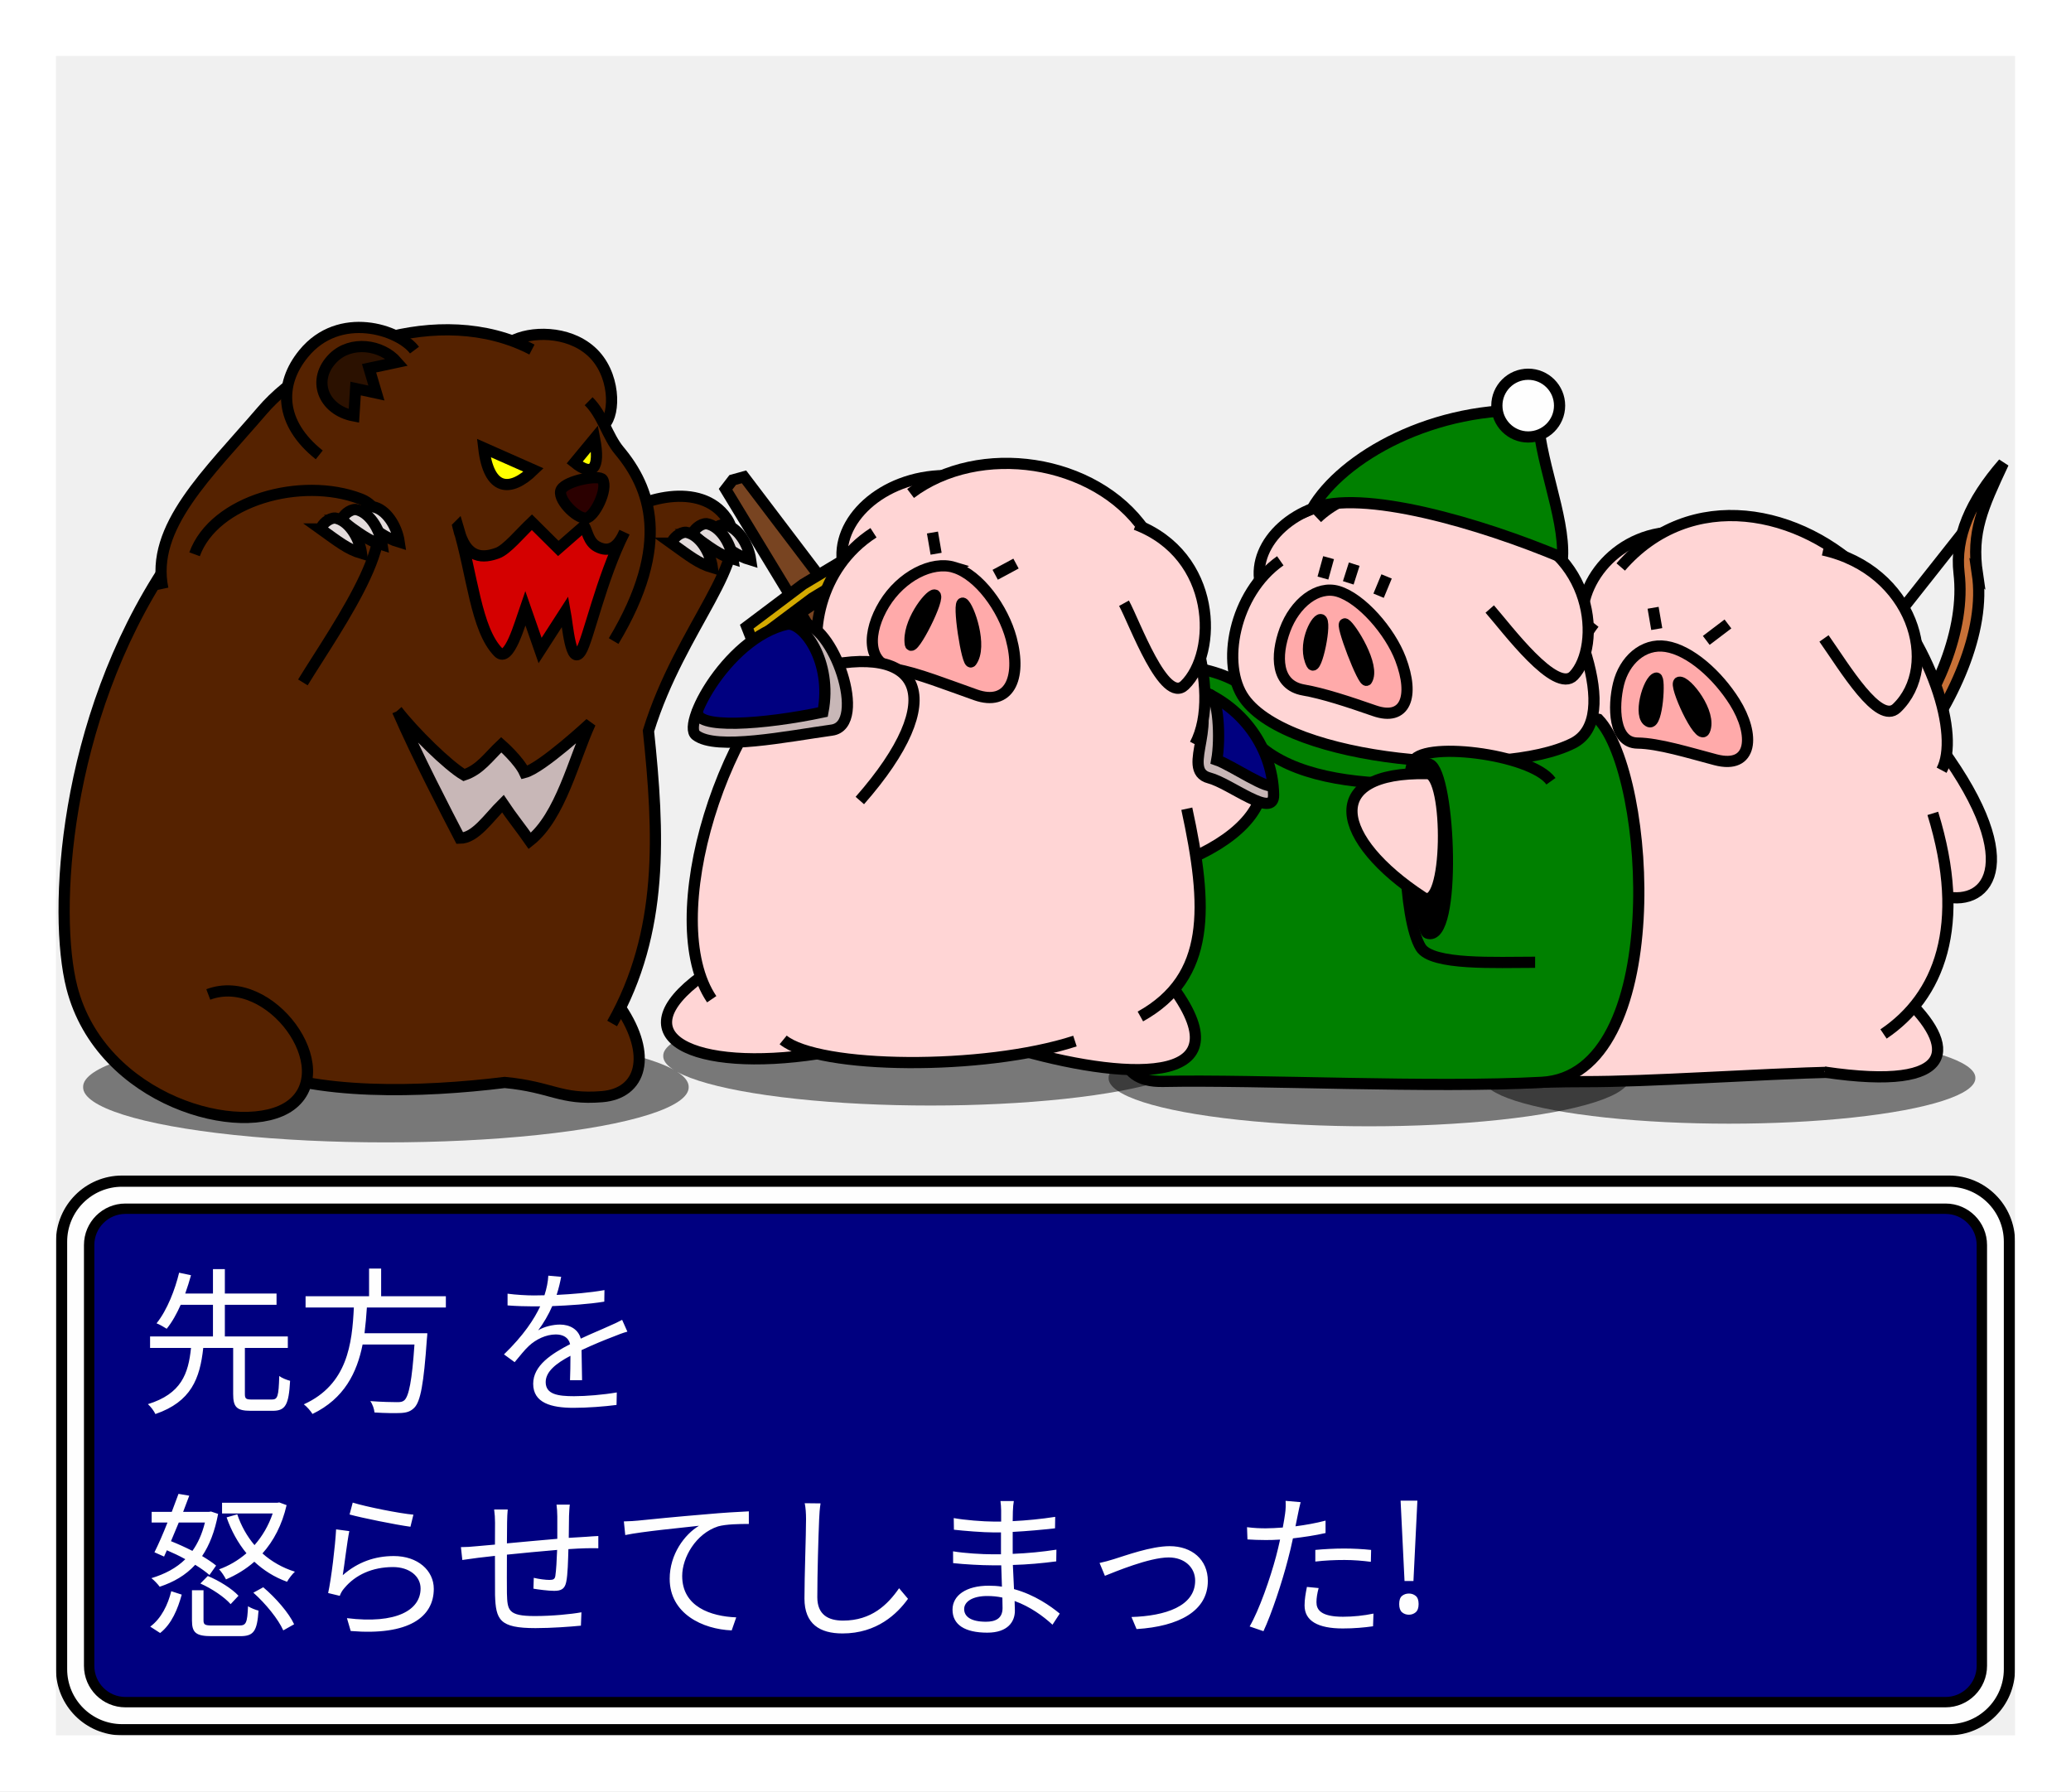
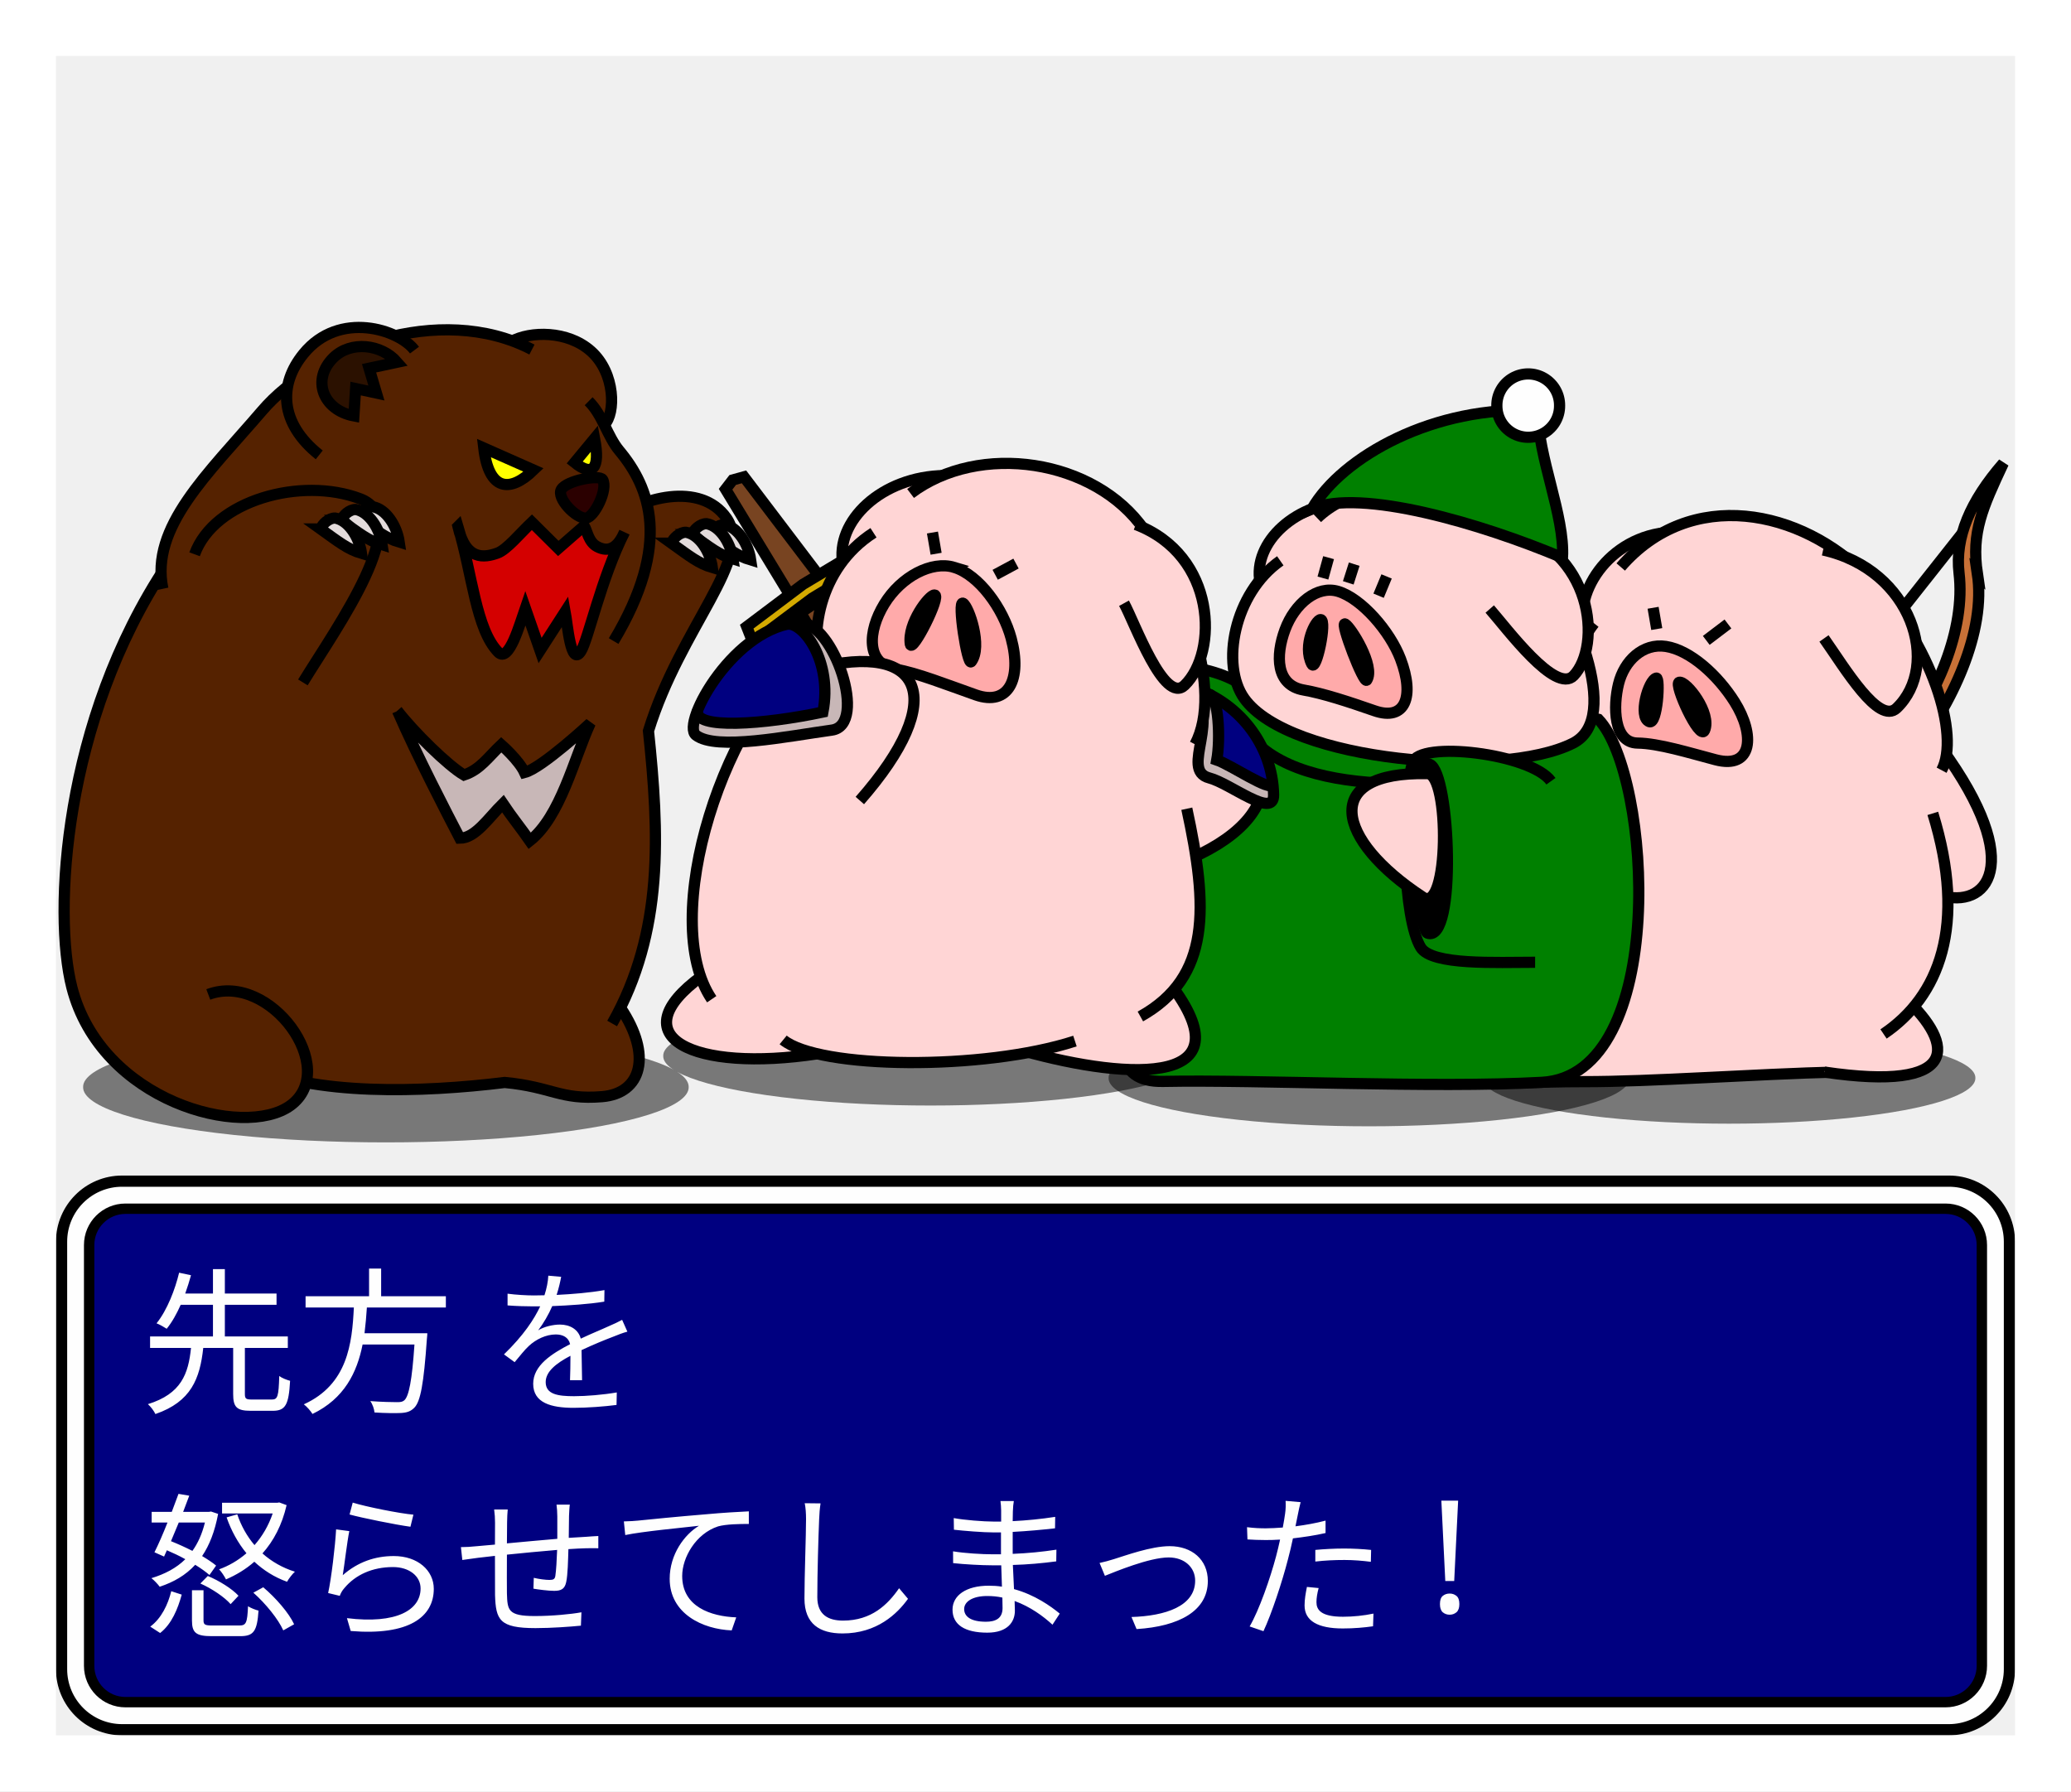
<svg xmlns="http://www.w3.org/2000/svg" width="370" height="320" id="svg3172" version="1.1">
  <defs id="defs3174" />
  <g id="layer1" transform="translate(0,-732.3622)" style="display:none">
    <path style="fill:none;stroke:#0000ff;stroke-width:1px;stroke-linecap:butt;stroke-linejoin:miter;stroke-opacity:1;display:inline" d="M 10,1042.362 360,742.362" id="path3025" />
    <path style="fill:none;stroke:#0000ff;stroke-width:1px;stroke-linecap:butt;stroke-linejoin:miter;stroke-opacity:1;display:inline" d="M 10,742.362 360,1042.362" id="path3027" />
    <path style="fill:none;stroke:#ff0000;stroke-width:1px;stroke-linecap:butt;stroke-linejoin:miter;stroke-opacity:1;display:inline" d="m 10,732.362 0,320" id="path3006" />
    <path style="fill:none;stroke:#ff0000;stroke-width:1px;stroke-linecap:butt;stroke-linejoin:miter;stroke-opacity:1;display:inline" d="m 360,732.362 0,320" id="path3010" />
    <path style="fill:none;stroke:#ff0000;stroke-width:1px;stroke-linecap:butt;stroke-linejoin:miter;stroke-opacity:1;display:inline" d="m 0,742.362 370,3e-5" id="path3016" />
    <path style="fill:none;stroke:#ff0000;stroke-width:1px;stroke-linecap:butt;stroke-linejoin:miter;stroke-opacity:1;display:inline" d="m 0,1042.362 370,0" id="path3018" />
  </g>
  <g id="layer3">
    <path style="opacity:0.5;fill:#000000;fill-opacity:1;stroke:none" id="path7296" d="m 123.037,195.196 a 54.094,8.839 0 1 1 -108.187,0 54.094,8.839 0 1 1 108.187,0 z" transform="matrix(1,0,0,1.113137,0,-23.08387)" />
    <path transform="matrix(0.8827926,0,0,0.9977694,105.3822,-6.125032)" style="opacity:0.5;fill:#000000;fill-opacity:1;stroke:none" id="path7296-7" d="m 123.037,195.196 a 54.094,8.839 0 1 1 -108.187,0 54.094,8.839 0 1 1 108.187,0 z" />
    <path transform="matrix(0.8602746,0,0,0.9723186,185.2826,2.78075)" style="opacity:0.5;fill:#000000;fill-opacity:1;stroke:none" id="path7296-7-8" d="m 123.037,195.196 a 54.094,8.839 0 1 1 -108.187,0 54.094,8.839 0 1 1 108.187,0 z" />
    <path transform="matrix(0.8134717,0,0,0.91942,252.8311,13.10632)" style="opacity:0.5;fill:#000000;fill-opacity:1;stroke:none" id="path7296-7-1" d="m 123.037,195.196 a 54.094,8.839 0 1 1 -108.187,0 54.094,8.839 0 1 1 108.187,0 z" />
    <g id="g11726-5" transform="matrix(0.6856328,0,0,0.6856328,-494.5614,-199.7352)" style="stroke-width:2.917;display:inline">
      <g style="stroke-width:2.66;display:inline" transform="matrix(1.054654,0.3008821,-0.3008821,1.054654,771.4795,252.104)" id="g4233-3-0">
        <path style="fill:none;stroke:#000000;stroke-width:2.66;stroke-linecap:butt;stroke-linejoin:miter;stroke-opacity:1" d="M 450.5,37 409.5,136.5" id="path4231-9-9" />
        <path style="fill:#c87137;stroke:#000000;stroke-width:2.66;stroke-linecap:butt;stroke-linejoin:miter;stroke-opacity:1" d="m 455.007,49.121 c -4.127,-9.101 -3.12,-15.435 -1.274,-26.969 -5.133,10.932 -6.226,20.164 -2.964,27.998 10.424,25.034 -8.823,67.678 -27.845,75.006 -9.804,3.777 -17.733,8.319 -17.999,21.738 2.7,-8.557 9.879,-14.941 19.086,-17.658 20.329,-5.998 42.342,-55.094 30.995,-80.115 z" id="path3156-1-7-3-4" />
      </g>
      <path id="path5091-2-40-9-2-1-3-7-0-7" d="m 1227.635,485.28 -70.915,-55.312 c -16.277,0.846 -26.424,16.621 -22.021,27.45 l -6,44.147 c -11.448,13.232 -25.735,44.755 -19.845,59.448 -14.054,15.691 1.208,12.071 24.922,12.124 17.986,0.04 44.06,-1.963 67.019,-2.529" style="fill:#ffd5d5;stroke:#000000;stroke-width:2.917;stroke-linecap:butt;stroke-linejoin:miter;stroke-opacity:1;display:inline" />
      <path id="path5099-5-7-3-4-8-8" d="m 1132.203,478.809 c -37.734,20.941 -19.449,64.391 6.417,56.209 2.809,-0.888 0.839,-3.553 1.79,-4.72 1.236,-1.518 3.227,-0.273 3.578,-2.345 0.374,-2.203 -3.907,-11.216 -7.723,-14.503" style="fill:#ffd5d5;stroke:none;display:inline" />
      <path id="path5103-5-8-3-8-4-3" d="m 1139.94,518.005 c -6.248,-2.076 -14.474,15.129 -9.017,17.78 0,0 5.239,0.322 7.826,-1.052 2.58,-1.37 0.839,-3.553 1.79,-4.72 1.236,-1.518 3.227,-0.273 3.578,-2.345 0.374,-2.203 -4.178,-9.664 -4.178,-9.664 z" style="fill:#ffaaaa;stroke:none;display:inline" />
      <path id="path5099-5-7-8-9-5" d="m 1132.095,478.804 c -37.326,21.423 -19.283,64.308 6.417,56.209 2.81,-0.885 0.839,-3.553 1.79,-4.72 1.236,-1.518 3.227,-0.273 3.578,-2.345 0.374,-2.203 -3.907,-11.216 -7.723,-14.503" style="fill:none;stroke:#000000;stroke-width:2.917;stroke-linecap:butt;stroke-linejoin:miter;stroke-opacity:1;display:inline" />
      <path id="path5103-5-8-2-6-1" d="m 1130.686,536.065 c -5.457,-2.651 2.768,-19.856 9.017,-17.78" style="fill:none;stroke:#000000;stroke-width:2.917;stroke-linecap:butt;stroke-linejoin:miter;stroke-opacity:1;display:inline" />
      <path id="path3327-4-8-6-9-8-0-6-3-2" d="m 1225.012,483.318 c 24.578,32.036 14.677,44.291 3.018,41.555 l -10.34,26.433 c 13.182,12.306 14.464,24.578 -20.959,19.34" style="fill:#ffd5d5;stroke:#000000;stroke-width:2.917;stroke-linecap:butt;stroke-linejoin:miter;stroke-opacity:1;display:inline" />
      <path id="path12515-7-84-0" d="m 1143.639,439.039 c 18.17,-20.999 47.063,-15.171 64.397,2.702 16.9,17.425 24.039,41.236 19.221,50.257" style="fill:#ffd5d5;stroke:#000000;stroke-width:2.917;stroke-linecap:butt;stroke-linejoin:miter;stroke-opacity:1;display:inline" />
      <path id="path4041-7-5-6-0-1" d="m 1137.17,492.442 c -9.588,-10.078 -9.009,-27.831 -0.47,-38.718" style="fill:#ffd5d5;stroke:#000000;stroke-width:2.917;stroke-linecap:butt;stroke-linejoin:miter;stroke-opacity:1;display:inline" />
      <path id="path5095-5-4-8-5-1-1-1-7-6" d="m 1152.074,449.672 0.954,5.542" style="fill:none;stroke:#000000;stroke-width:2.917;stroke-linecap:butt;stroke-linejoin:miter;stroke-opacity:1;display:inline" />
      <path id="path5097-5-8-8-5-1-2-4-6-4" d="m 1171.576,453.885 -5.65,4.285" style="fill:none;stroke:#000000;stroke-width:2.917;stroke-linecap:butt;stroke-linejoin:miter;stroke-opacity:1;display:inline" />
      <path id="path5099-1-8-2-7-5-0-2-3-0" d="m 1196.376,434.611 c 23.376,5.195 30.721,30.14 19.174,41.202 -4.681,4.485 -13.555,-10.518 -18.945,-18.153" style="fill:#ffd5d5;stroke:#000000;stroke-width:2.917;stroke-linecap:butt;stroke-linejoin:miter;stroke-opacity:1;display:inline" />
      <path id="path5101-7-2-4-1-2-1-3-6-6" d="m 1155.408,459.74 c 6.354,0.976 13.529,7.504 17.889,14.433 5.407,8.594 4.785,17.654 -4.957,15.095 -6.943,-1.823 -14.807,-4.281 -20.333,-4.348 -6.29,-0.076 -6.358,-9.607 -4.943,-15.401 1.48,-6.062 6.373,-10.696 12.345,-9.779 z" style="fill:#ffaaaa;stroke:#000000;stroke-width:2.917;stroke-linecap:butt;stroke-linejoin:miter;stroke-opacity:1;display:inline" />
      <path id="path5105-1-4-55-1-28-76-6-2-1-1" d="m 1165.484,481.61 c -1.254,2.919 -8.16,-12.211 -6.605,-12.538 1.873,-0.394 8.523,8.073 6.605,12.538 z" style="fill:#000000;stroke:#000000;stroke-width:2.917;display:inline" />
      <path id="path5107-1-5-1-5-1-4-2-5-8" d="m 1152.93,467.985 c 1.007,-0.22 0.295,12.177 -1.833,11.369 -3.042,-1.155 -0.258,-10.912 1.833,-11.369 z" style="fill:#000000;stroke:#000000;stroke-width:2.917;display:inline" />
      <path id="path11055-9" d="m 1212.12,560.715 c 14.435,-9.717 21.869,-28.172 12.84,-57.476" style="fill:#ffd5d5;stroke:#000000;stroke-width:2.917;stroke-linecap:butt;stroke-linejoin:miter;stroke-opacity:1;display:inline" />
    </g>
    <g id="g11681-8" transform="matrix(0.7034502,0,0,0.7034502,-460.8241,-253.4746)" style="stroke-width:2.843;display:inline">
      <path id="path3429-5-9-4" d="m 973.035,536.701 c -5.068,-7.053 -26.023,-9.841 -29.015,-4.67 -3.588,6.201 -8.496,39.67 -4.054,46.881 2.832,4.596 16.092,5.513 27.289,9.483" style="fill:#008000;stroke:#000000;stroke-width:2.843;stroke-linecap:butt;stroke-linejoin:miter;stroke-opacity:1;display:inline" />
      <path id="path3125-1-4-7-4-4-3-8-4-1-1" d="m 948.418,532.407 c -7.06,-3.049 -9.132,43.425 -6.744,42.872 7.046,-1.632 11.931,-40.632 6.744,-42.872 z" style="fill:#000000;stroke:#000000;stroke-width:2.843;stroke-linecap:butt;stroke-linejoin:miter;stroke-opacity:1;display:inline" />
      <path id="path3125-1-4-7-4-4-3-8-2-4" d="m 947.204,535.209 c -21.45,-2.578 -24.071,11.555 -4.288,31.586 5.608,5.678 9.898,-30.911 4.288,-31.586 z" style="fill:#ffd5d5;stroke:#000000;stroke-width:2.843;stroke-linecap:butt;stroke-linejoin:miter;stroke-opacity:1;display:inline" />
      <path id="path4982-5-1-3" d="m 998.715,487.523 c -14.568,0.182 -25.537,10.559 -23.596,20.748" style="fill:#ffd5d5;stroke:#000000;stroke-width:2.843;stroke-linecap:butt;stroke-linejoin:miter;stroke-opacity:1;display:inline" />
      <path id="path4986-2-5-9" d="m 959.033,564.666 c -4.146,27.781 -34.186,70.801 -8.536,70.288 24.161,-0.483 68.385,1.759 96.195,0.231 32.475,-1.785 27.84,-78.002 14.378,-92.175 l -87.039,-18.319" style="fill:#008000;stroke:#000000;stroke-width:2.843;stroke-linecap:butt;stroke-linejoin:miter;stroke-opacity:1;display:inline" />
      <path id="path3107-4-7-3-6-8" d="m 989.618,491.887 c 14.122,-13.477 44.043,-8.249 55.481,8.276 9.204,13.297 22.301,42.44 9.484,48.905 -18.346,9.253 -72.065,4.686 -83.485,-11.371 -6.06,-8.52 -2.609,-26.712 9.153,-34.95" style="fill:#ffd5d5;stroke:#000000;stroke-width:2.843;stroke-linecap:butt;stroke-linejoin:miter;stroke-opacity:1;display:inline" />
      <path id="path3109-0-9-1-7-8" d="m 994.964,510.519 c -5.315,-1.611 -11.057,3.033 -13.532,9.765 -2.394,6.513 -2.343,14.047 4.742,15.274 4.969,0.861 11.375,2.966 17.983,5.265 7.851,2.731 10.262,-3.597 6.634,-13.152 -2.673,-7.04 -9.884,-15.35 -15.827,-17.152 z" style="fill:#ffaaaa;stroke:#000000;stroke-width:2.843;stroke-linecap:butt;stroke-linejoin:miter;stroke-opacity:1;display:inline" />
      <path id="path3111-9-3-2-7-0" d="m 992.513,501.947 -1.433,5.182" style="fill:none;stroke:#000000;stroke-width:2.843;stroke-linecap:butt;stroke-linejoin:miter;stroke-opacity:1;display:inline" />
      <path id="path3113-4-19-3-2-8" d="m 1007.249,506.715 -2.031,4.897" style="fill:none;stroke:#000000;stroke-width:2.843;stroke-linecap:butt;stroke-linejoin:miter;stroke-opacity:1;display:inline" />
      <path id="path3115-8-8-3-2-7" d="m 990.51,517.671 c -1.233,-0.083 -4.692,6.602 -2.255,11.312 1.131,2.187 3.916,-11.201 2.255,-11.312 z" style="fill:#000000;stroke:#000000;stroke-width:2.843;stroke-linecap:butt;stroke-linejoin:miter;stroke-opacity:1;display:inline" />
      <path id="path3117-8-6-4-9-7" d="m 996.733,518.79 c 1.413,0.773 7.715,10.734 5.481,14.256 -0.755,1.191 -6.979,-15.076 -5.481,-14.256 z" style="fill:#000000;stroke:#000000;stroke-width:2.843;stroke-linecap:butt;stroke-linejoin:miter;stroke-opacity:1;display:inline" />
      <path id="path3127-2-5-1-4-8" d="m 1037.005,493.823 c 23.103,5.967 24.881,30.614 17.762,38.081 -4.584,4.807 -16.959,-11.957 -21.323,-16.913" style="fill:#ffd5d5;stroke:#000000;stroke-width:2.843;stroke-linecap:butt;stroke-linejoin:miter;stroke-opacity:1;display:inline" />
      <path id="path3111-9-3-2-7-5-3" d="m 999.028,503.602 -1.511,4.742" style="fill:none;stroke:#000000;stroke-width:2.843;stroke-linecap:butt;stroke-linejoin:miter;stroke-opacity:1;display:inline" />
      <path id="path3113-4-19-3-2-5-8" d="m 1044.021,556.612 c -18.46,2.827 -61.213,7.918 -73.246,-11.896" style="fill:none;stroke:#000000;stroke-width:2.843;stroke-linecap:butt;stroke-linejoin:miter;stroke-opacity:1;display:inline" />
      <path id="path3429-5-3" d="m 1048.992,558.724 c -5.068,-7.053 -33.619,-10.439 -35.172,-4.67 -3.148,11.699 -2.339,39.67 2.103,46.881 2.832,4.596 19.171,3.754 29.048,3.765" style="fill:#008000;stroke:#000000;stroke-width:2.843;stroke-linecap:butt;stroke-linejoin:miter;stroke-opacity:1;display:inline" />
      <path id="path3125-1-4-7-4-4-3-8-4-7" d="m 1018.218,554.43 c -9.039,-3.709 -2.886,42.023 -0.587,42.872 7.486,2.766 5.814,-40.727 0.587,-42.872 z" style="fill:#000000;stroke:#000000;stroke-width:2.843;stroke-linecap:butt;stroke-linejoin:miter;stroke-opacity:1;display:inline" />
      <path id="path3125-1-4-7-4-4-3-8-1" d="m 1017.665,556.792 c -27.387,-0.599 -23.411,16.833 -1.209,31.366 6.677,4.371 6.858,-31.242 1.209,-31.366 z" style="fill:#ffd5d5;stroke:#000000;stroke-width:2.843;stroke-linecap:butt;stroke-linejoin:miter;stroke-opacity:1;display:inline" />
      <path style="fill:#008000;stroke:#000000;stroke-width:2.843;stroke-linecap:butt;stroke-linejoin:miter;stroke-opacity:1;display:inline" d="m 1051.927,501.972 c -20.71,-8.735 -51.301,-17.682 -63.638,-12.415 7.645,-13.22 31.064,-26.438 57.332,-24.937 0.038,11.831 6.912,26.612 6.307,37.352 z" id="path3487-6-0-0" />
-       <path style="fill:#fefefe;fill-opacity:1;stroke:#000000;stroke-width:3.387;stroke-linecap:round;stroke-miterlimit:4;stroke-opacity:1;stroke-dasharray:none;stroke-dashoffset:0;display:inline" id="path3489-5-8-7" d="m 688.995,963.115 c 0,5.24 -4.248,9.488 -9.488,9.488 -5.24,0 -9.488,-4.248 -9.488,-9.488 0,-5.24 4.248,-9.488 9.488,-9.488 5.24,0 9.488,4.248 9.488,9.488 z" transform="matrix(-0.839447,0,0,0.839447,1613.628,-345.1519)" />
+       <path style="fill:#fefefe;fill-opacity:1;stroke:#000000;stroke-width:3.387;stroke-linecap:round;stroke-miterlimit:4;stroke-opacity:1;stroke-dasharray:none;stroke-dashoffset:0;display:inline" id="path3489-5-8-7" d="m 688.995,963.115 a 9.488,9.488 0 1 1 -18.975,0 9.488,9.488 0 1 1 18.975,0 z" transform="matrix(-0.839447,0,0,0.839447,1613.628,-345.1519)" />
    </g>
    <g id="g7170" transform="matrix(1.017518,0,0,1.017518,483.678,-14.47116)" style="stroke-width:1.966">
      <g id="g36707" style="stroke-width:3.026;display:inline" transform="matrix(0.3627675,0.538921,-0.538921,0.3627675,112.2617,74.60208)">
        <path id="path4319-7-5-4" d="m -324.366,611.414 -38.64,-1.81 -1,-3 1,-3 38.64,-2.19" style="fill:#784421;stroke:#000000;stroke-width:3.026;stroke-linecap:butt;stroke-linejoin:miter;stroke-opacity:1;display:inline" />
        <path id="path3408-4-7-8" d="m -324.506,626.604 -4.5,-1 -1,-19 1,-19 4.5,-1 1,0 1,20 -1,20 z" style="fill:#d4aa00;stroke:#000000;stroke-width:3.026;stroke-linecap:butt;stroke-linejoin:miter;stroke-opacity:1;display:inline" />
        <path id="path3410-6-6-5" d="m -324.506,626.604 -1,-20 1,-20" style="fill:none;stroke:#000000;stroke-width:3.026;stroke-linecap:butt;stroke-linejoin:miter;stroke-opacity:1;display:inline" />
        <path id="path3402-36-2-6" d="m -324.006,601.414 90,-4.81 30,10 -30,10 -90,-5.19 -1.6e-4,-4.81 z" style="fill:#784421;stroke:#000000;stroke-width:3.026;stroke-linecap:butt;stroke-linejoin:miter;stroke-opacity:1;display:inline" />
      </g>
      <path id="path4982-5-3" d="m -295.694,198.715 c 19.014,5.294 40.306,6.264 25.007,-12.817 l 4.745,-27.319 1.456,-16.059 -45.015,-44.809 c -11.018,0.138 -19.314,7.986 -17.846,15.692 l -3.144,10.958 -11.1,17.045 -10.502,44.165 c -14.73,10.697 -1.464,16.968 20.312,13.657" style="fill:#ffd5d5;stroke:#000000;stroke-width:1.966;stroke-linecap:butt;stroke-linejoin:miter;stroke-opacity:1;display:inline" />
      <path id="path3125-1-4-7-4-4-3-4" d="m -268.095,140.919 c 18.361,2.739 20.089,16.865 0.137,24.708" style="fill:#ffd5d5;stroke:#000000;stroke-width:1.966;stroke-linecap:butt;stroke-linejoin:miter;stroke-opacity:1;display:inline" />
      <g style="stroke-width:1.966" id="g6959">
        <path id="path4328-5-5-1-2" d="m -266.716,134.686 c 8.655,2.437 14.84,10.229 14.987,19.09 0.071,4.305 -7.559,-2.002 -11.29,-2.974 -5.391,-1.405 2.701,-10.716 -3.696,-16.116 z" style="fill:#c8b7b7;stroke:none;display:inline" />
        <path id="path4330-2-9-0-8" d="m -263.018,136.121 c 1.607,0.283 1.985,7.82 1.309,11.535 2.53,0.868 9.409,5.623 9.855,4.28 -1.109,-9.021 -6.47,-13.166 -11.164,-15.814 z" style="fill:#000080;stroke:none;display:inline" />
        <path style="fill:none;stroke:#000000;stroke-width:1.966;stroke-linecap:butt;stroke-linejoin:miter;stroke-opacity:1;display:inline" d="m -266.717,134.687 c 8.655,2.437 14.84,10.229 14.987,19.09 0.071,4.305 -7.559,-2.002 -11.29,-2.974 -5.391,-1.405 2.701,-10.716 -3.696,-16.116 z" id="path4328-5-5-1" />
        <path style="fill:none;stroke:#000000;stroke-width:1.966;stroke-linecap:butt;stroke-linejoin:miter;stroke-opacity:1;display:inline" d="m -263.019,136.122 c 1.607,0.283 1.985,7.82 1.309,11.535 2.53,0.868 9.409,5.623 9.855,4.28" id="path4330-2-9-0" />
      </g>
      <path id="path4986-2-9" d="m -266.969,156.205 c 3.742,17.251 4.284,29.553 -8.153,36.477" style="fill:#ffd5d5;stroke:#000000;stroke-width:1.966;stroke-linecap:butt;stroke-linejoin:miter;stroke-opacity:1;display:inline" />
      <path id="path4980-0-9" d="m -286.608,196.997 c -16.065,5.222 -44.985,4.914 -51.233,-0.204" style="fill:#ffd5d5;stroke:#000000;stroke-width:1.966;stroke-linecap:butt;stroke-linejoin:miter;stroke-opacity:1;display:inline" />
      <path id="path3127-2-2-1-1-1-0-6" d="m -350.387,189.65 c -9.4,-13.829 1.699,-50.8 19.615,-63.556" style="fill:#ffd5d5;stroke:#000000;stroke-width:1.966;stroke-linecap:butt;stroke-linejoin:miter;stroke-opacity:1;display:inline" />
      <path id="path3105-7-7-4-9-8" d="m -321.983,107.754 c -9.698,6.245 -11.566,18.292 -8.836,25.294" style="fill:#ffd5d5;stroke:#000000;stroke-width:1.966;stroke-linecap:butt;stroke-linejoin:miter;stroke-opacity:1;display:inline" />
      <path id="path3107-4-7-3-67-3" d="m -315.469,100.861 c 12.049,-9.129 32.398,-6.087 41.049,6.411 6.961,10.057 13.981,27.918 8.893,37.632" style="fill:#ffd5d5;stroke:#000000;stroke-width:1.966;stroke-linecap:butt;stroke-linejoin:miter;stroke-opacity:1;display:inline" />
      <path id="path3109-0-9-1-9-4" d="m -307.833,113.824 c -3.908,-1.184 -9.292,1.589 -12.26,6.447 -2.933,4.8 -3.252,10.563 2.038,11.45 3.711,0.623 9.197,2.807 14.028,4.502 5.741,2.013 8.141,-2.752 6.226,-9.91 -1.411,-5.275 -5.664,-11.164 -10.033,-12.488 z" style="fill:#ffaaaa;stroke:#000000;stroke-width:1.966;stroke-linecap:butt;stroke-linejoin:miter;stroke-opacity:1;display:inline" />
      <path id="path3111-9-3-2-9-8" d="m -311.629,107.716 0.642,3.725" style="fill:none;stroke:#000000;stroke-width:1.966;stroke-linecap:butt;stroke-linejoin:miter;stroke-opacity:1;display:inline" />
      <path id="path3113-4-19-3-7-4" d="m -296.958,113.166 -3.654,1.966" style="fill:none;stroke:#000000;stroke-width:1.966;stroke-linecap:butt;stroke-linejoin:miter;stroke-opacity:1;display:inline" />
      <path id="path3115-8-8-3-6-9" d="m -311.259,118.68 c -0.932,-0.056 -4.813,4.985 -4.255,8.623 0.274,1.784 5.51,-8.548 4.255,-8.623 z" style="fill:#000000;stroke:#000000;stroke-width:1.966;stroke-linecap:butt;stroke-linejoin:miter;stroke-opacity:1;display:inline" />
      <path id="path3117-8-6-4-93-9" d="m -306.259,120.128 c 1.008,0.574 3.459,7.607 1.443,10.263 -0.682,0.898 -2.512,-10.872 -1.443,-10.263 z" style="fill:#000000;stroke:#000000;stroke-width:1.966;stroke-linecap:butt;stroke-linejoin:miter;stroke-opacity:1;display:inline" />
      <path id="path3127-2-5-1-5-2" d="m -275.925,106.306 c 14.255,5.443 14.469,22.486 8.583,28.21 -3.601,3.502 -8.809,-11.044 -10.654,-14.387" style="fill:#ffd5d5;stroke:#000000;stroke-width:1.966;stroke-linecap:butt;stroke-linejoin:miter;stroke-opacity:1;display:inline" />
      <path id="path3125-1-4-7-4-4-0-9-5" d="m -332.178,131.548 c 18.689,-4.744 23.708,5.1 7.798,23.218" style="fill:#ffd5d5;stroke:#000000;stroke-width:1.966;stroke-linecap:butt;stroke-linejoin:miter;stroke-opacity:1;display:inline" />
      <g style="stroke-width:1.966" id="g6951">
        <path id="path4132-5-9-3-9" d="m -334.942,123.531 c 5.915,-0.175 12.089,17.986 5.646,18.872 -7.759,1.067 -20.325,3.656 -23.869,0.88 -2.69,-2.107 6.992,-19.42 18.223,-19.752 z" style="fill:#c8b7b7;stroke:none;display:inline" />
        <path id="path4134-7-7-7-0" d="m -337.185,123.815 c 2.839,-0.46 8.057,6.485 6.328,15.419 -10.115,2.15 -22.918,3.179 -21.995,-0.313 2.402,-5.751 8.423,-13.468 15.667,-15.107 z" style="fill:#000080;stroke:none;display:inline" />
        <path style="fill:none;stroke:#000000;stroke-width:1.966;stroke-linecap:butt;stroke-linejoin:miter;stroke-opacity:1;display:inline" d="m -334.943,123.532 c 5.915,-0.175 12.089,17.986 5.646,18.872 -7.759,1.067 -20.325,3.656 -23.869,0.88 -2.69,-2.107 6.992,-19.42 18.223,-19.752 z" id="path4132-5-9-3" />
        <path style="fill:none;stroke:#000000;stroke-width:1.966;stroke-linecap:butt;stroke-linejoin:miter;stroke-opacity:1;display:inline" d="m -337.186,123.816 c 2.839,-0.46 8.057,6.485 6.328,15.419 -10.115,2.15 -22.918,3.179 -21.995,-0.313" id="path4134-7-7-7" />
      </g>
    </g>
    <g id="g6965" style="stroke-width:1.966" transform="matrix(1.017518,0,0,1.017518,483.678,-14.47116)">
      <path id="path11748-2" d="m -366.364,191.198 c 5.539,8.256 3.703,14.99 -3.281,15.56 -7.336,0.599 -8.75,-1.702 -17.085,-2.494 -14.454,1.788 -33.857,2.363 -44.695,-3.04 l -20.717,-14.455 5.424,-71.265 64.079,-40.814 12.389,7.865 2.023,23.212 c 5.323,-4.271 15.885,-7.048 20.414,-0.625 4.948,7.018 -8.04,19.075 -13.68,37.402 1.886,17.939 2.763,35.253 -6.377,51.368" style="fill:#552200;stroke:#000000;stroke-width:1.966;stroke-linecap:butt;stroke-linejoin:miter;stroke-opacity:1;display:inline" />
      <path id="path11746-4" d="m -446.041,113.383 c -18.269,27.411 -20.002,61.209 -16.701,74.158 5.137,20.146 30.213,26.715 38.389,20.764 8.798,-6.404 -3.556,-23.58 -14.427,-19.49" style="fill:#552200;stroke:#000000;stroke-width:1.966;stroke-linecap:butt;stroke-linejoin:miter;stroke-opacity:1;display:inline" />
      <path id="path11764-8" d="m -405.553,139.047 c 2.838,3.663 8.839,9.591 11.677,11.239 2.843,-0.942 4.283,-3.191 6.538,-5.311 0,0 3.105,2.715 4.095,4.873 3.024,-0.761 11.537,-8.664 11.537,-8.664 -2.899,6.322 -5.224,16.405 -10.625,20.659 -1.378,-1.994 -3.245,-4.304 -4.722,-6.53 -2.512,2.484 -4.827,6.069 -7.562,6.07 -2.286,-4.4 -7.462,-14.358 -10.937,-22.335 z" style="fill:#c8b7b7;stroke:#000000;stroke-width:1.966;stroke-linecap:butt;stroke-linejoin:miter;stroke-opacity:1;display:inline" />
      <path id="path11750-3" d="m -385.536,74.162 c 3.273,-1.81 9.831,-1.953 13.95,1.715 4.34,3.864 4.306,11.007 2.369,12.853" style="fill:#552200;stroke:#000000;stroke-width:1.966;stroke-linecap:butt;stroke-linejoin:miter;stroke-opacity:1;display:inline" />
      <path id="path6862" d="m -367.608,126.77 c 10.3,-17.164 6.345,-27.022 0.986,-33.439 -2.092,-2.505 -2.915,-6.259 -5.373,-8.668" style="fill:#552200;stroke:#000000;stroke-width:1.966;stroke-linecap:butt;stroke-linejoin:miter;stroke-opacity:1;display:inline" />
      <path id="path6805" d="m -381.95,75.592 c -16.281,-8.478 -38.118,-0.072 -47.38,10.739 -9.495,11.083 -19.701,20.419 -17.424,31.261" style="fill:#552200;stroke:#000000;stroke-width:1.966;stroke-linecap:butt;stroke-linejoin:miter;stroke-opacity:1;display:inline" />
      <path id="path11752-8" d="m -402.573,75.69 c -2.667,-3.586 -13.178,-7.052 -19.459,0.608 -4.447,5.423 -4.271,12.22 2.736,17.787" style="fill:#552200;stroke:#000000;stroke-width:1.966;stroke-linecap:butt;stroke-linejoin:miter;stroke-opacity:1;display:inline" />
      <path id="path11754-0" d="m -413.215,87.244 c -5.436,-1.024 -7.499,-6.392 -3.589,-10.231 3.048,-2.993 8.417,-2.391 11.19,0.806 l -4.937,1.054 1.291,4.35 -3.651,-0.784 z" style="fill:#2b1100;stroke:#000000;stroke-width:1.966;stroke-linecap:butt;stroke-linejoin:miter;stroke-opacity:1;display:inline" />
      <path id="path11756-8" d="m -381.664,96.74 c -4.135,4.013 -7.866,3.693 -8.747,-3.871 z" style="fill:#ffff00;stroke:#000000;stroke-width:1.966;stroke-linecap:butt;stroke-linejoin:miter;stroke-opacity:1;display:inline" />
      <path id="path11758-8" d="m -374.456,95.434 c 3.107,2.504 4.549,1.175 3.504,-4.238 z" style="fill:#ffff00;stroke:#000000;stroke-width:1.966;stroke-linecap:butt;stroke-linejoin:miter;stroke-opacity:1;display:inline" />
      <path id="path11760-0" d="m -376.781,100.14 c 0.962,-1.585 6.709,-2.635 7.239,-1.717 0.997,1.728 -1.467,6.663 -2.93,6.76 -1.728,0.115 -5.228,-3.528 -4.309,-5.043 z" style="fill:#2b0000;stroke:#000000;stroke-width:1.966;stroke-linecap:butt;stroke-linejoin:miter;stroke-opacity:1;display:inline" />
      <path id="path11762-6" d="m -394.943,106.672 c 1.363,5.993 4.611,5.484 6.933,4.652 1.646,-0.59 3.978,-3.46 6.048,-5.418 l 4.639,4.602 4.547,-3.971 c 0.55,0.987 0.772,2.862 2.282,3.659 2.021,1.067 3.601,0.219 4.781,-2.521 -4.128,8.223 -6.351,18.829 -7.637,20.88 -1.785,2.845 -2.356,-4.724 -2.77,-6.954 l -4.402,6.826 -2.591,-7.434 c -0.959,2.75 -2.861,9.652 -4.734,7.746 -3.971,-4.04 -4.565,-13.757 -7.095,-22.068 z" style="fill:#d40000;stroke:#000000;stroke-width:1.966;stroke-linecap:butt;stroke-linejoin:miter;stroke-opacity:1;display:inline" />
      <path id="path11766-1" d="m -441.187,111.534 c 3.454,-9.499 18.745,-13.68 29.092,-9.741 9.528,3.628 -3.874,22.142 -10.076,32.234" style="fill:#552200;stroke:#000000;stroke-width:1.966;stroke-linecap:butt;stroke-linejoin:miter;stroke-opacity:1;display:inline" />
      <path id="path6809" d="m -412.442,105.111 c 0.304,-0.874 1.463,-1.941 2.556,-1.917 2.292,0.39 4.212,3.311 4.635,6.204 -2.421,-0.723 -3.982,-1.987 -7.192,-4.287 z" style="fill:#e3dbdb;stroke:#000000;stroke-width:1.966;stroke-linecap:butt;stroke-linejoin:miter;stroke-opacity:1" />
      <path id="path6809-9" d="m -415.448,105.584 c 0.304,-0.874 1.463,-1.941 2.556,-1.917 2.292,0.39 4.212,3.311 4.635,6.204 -2.421,-0.723 -3.982,-1.987 -7.192,-4.287 z" style="fill:#e3dbdb;stroke:#000000;stroke-width:1.966;stroke-linecap:butt;stroke-linejoin:miter;stroke-opacity:1" />
      <path id="path6809-8" d="m -419.063,107.09 c 0.304,-0.874 1.463,-1.941 2.556,-1.917 2.292,0.39 4.212,3.311 4.635,6.204 -2.421,-0.723 -3.982,-1.987 -7.192,-4.287 z" style="fill:#e3dbdb;stroke:#000000;stroke-width:1.966;stroke-linecap:butt;stroke-linejoin:miter;stroke-opacity:1" />
      <path id="path6809-97" d="m -350.733,108.244 c 0.304,-0.874 1.463,-1.941 2.556,-1.917 2.292,0.39 4.212,3.311 4.635,6.204 -2.421,-0.723 -3.982,-1.987 -7.192,-4.287 z" style="fill:#e3dbdb;stroke:#000000;stroke-width:1.966;stroke-linecap:butt;stroke-linejoin:miter;stroke-opacity:1" />
      <path id="path6809-9-2" d="m -353.845,108.077 c 0.304,-0.874 1.463,-1.941 2.556,-1.917 2.292,0.39 4.212,3.311 4.635,6.204 -2.421,-0.723 -3.982,-1.987 -7.192,-4.287 z" style="fill:#e3dbdb;stroke:#000000;stroke-width:1.966;stroke-linecap:butt;stroke-linejoin:miter;stroke-opacity:1" />
      <path id="path6809-8-2" d="m -357.461,109.584 c 0.304,-0.874 1.463,-1.941 2.556,-1.917 2.292,0.39 4.212,3.311 4.635,6.204 -2.421,-0.723 -3.982,-1.987 -7.192,-4.287 z" style="fill:#e3dbdb;stroke:#000000;stroke-width:1.966;stroke-linecap:butt;stroke-linejoin:miter;stroke-opacity:1" />
    </g>
  </g>
  <g id="layer4">
    <rect style="fill:#fefefe;fill-opacity:1;stroke:#000000;stroke-width:2" id="rect13841" width="348" height="98" x="11" y="211" ry="10.818" />
    <rect style="fill:#000080;fill-opacity:1;stroke:#000000;stroke-width:1.854" id="rect13841-0" width="338.146" height="88.146" x="15.927" y="215.927" ry="6.486" />
    <text xml:space="preserve" style="font-size:28px;font-style:normal;font-variant:normal;font-weight:normal;font-stretch:normal;line-height:125%;letter-spacing:0px;word-spacing:0px;writing-mode:lr-tb;fill:#fefefe;fill-opacity:1;stroke:none;font-family:MS UI Gothic;-inkscape-font-specification:MS UI Gothic" x="25.108" y="250.232" id="text6768">
      <tspan x="25.108" y="250.232" style="font-size:28px;font-style:normal;font-variant:normal;font-weight:normal;font-stretch:normal;fill:#fefefe;fill-opacity:1;font-family:MS UI Gothic;-inkscape-font-specification:MS UI Gothic" id="tspan3151">先方 を</tspan>
    </text>
    <text xml:space="preserve" style="font-size:28px;font-style:normal;font-variant:normal;font-weight:normal;font-stretch:normal;line-height:125%;letter-spacing:0px;word-spacing:0px;writing-mode:lr-tb;fill:#fefefe;fill-opacity:1;stroke:none;font-family:MS UI Gothic;-inkscape-font-specification:MS UI Gothic" x="25.642" y="290.38" id="text6768-1">
-       <tspan x="25.642" y="290.38" style="font-size:28px;font-style:normal;font-variant:normal;font-weight:normal;font-stretch:normal;fill:#fefefe;fill-opacity:1;font-family:MS UI Gothic;-inkscape-font-specification:MS UI Gothic" id="tspan3151-4">怒らせてしまった!</tspan>
+       <tspan x="25.642" y="290.38" style="font-size:28px;font-style:normal;font-variant:normal;font-weight:normal;font-stretch:normal;fill:#fefefe;fill-opacity:1;font-family:MS UI Gothic;-inkscape-font-specification:MS UI Gothic" id="tspan3151-4">怒らせてしまった !</tspan>
    </text>
  </g>
  <g id="layer2">
    <path style="fill:#ffffff;stroke:none;display:inline" d="m 0,0 0,320 370,0 0,-320 -10,10 0,300 -350,0 0,-300 350,0 10,-10 z" id="path21072" />
  </g>
</svg>
